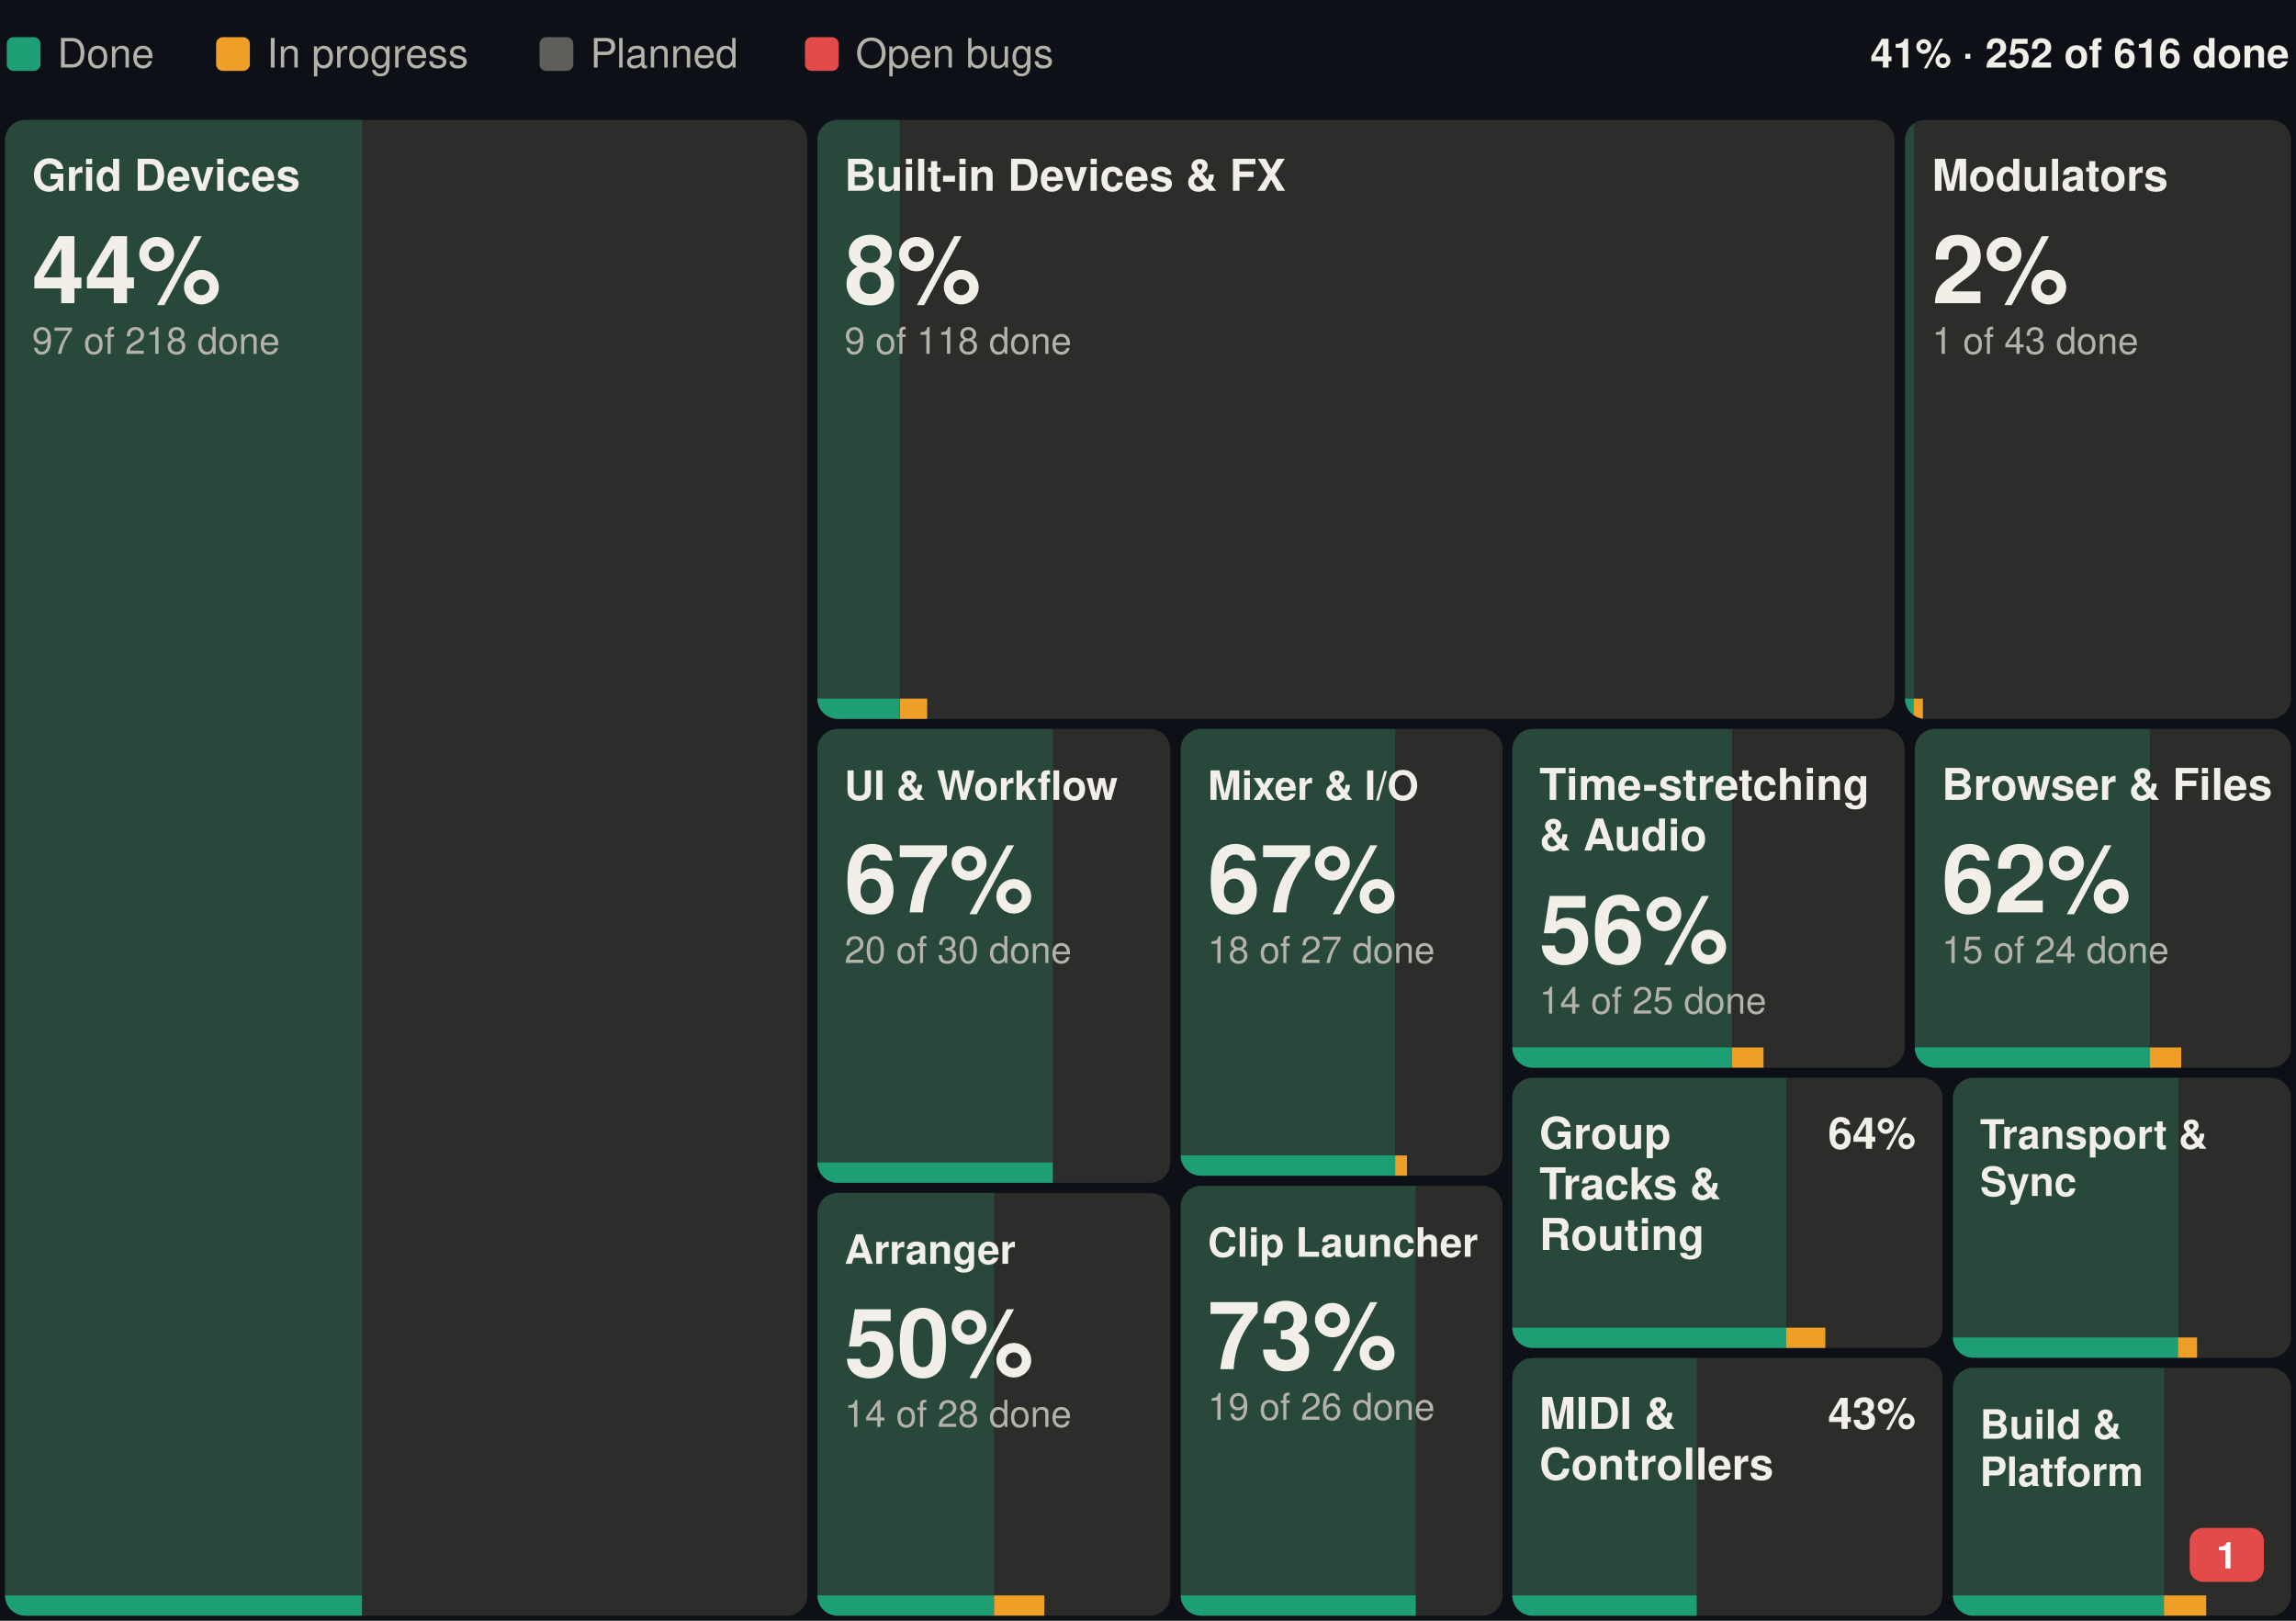
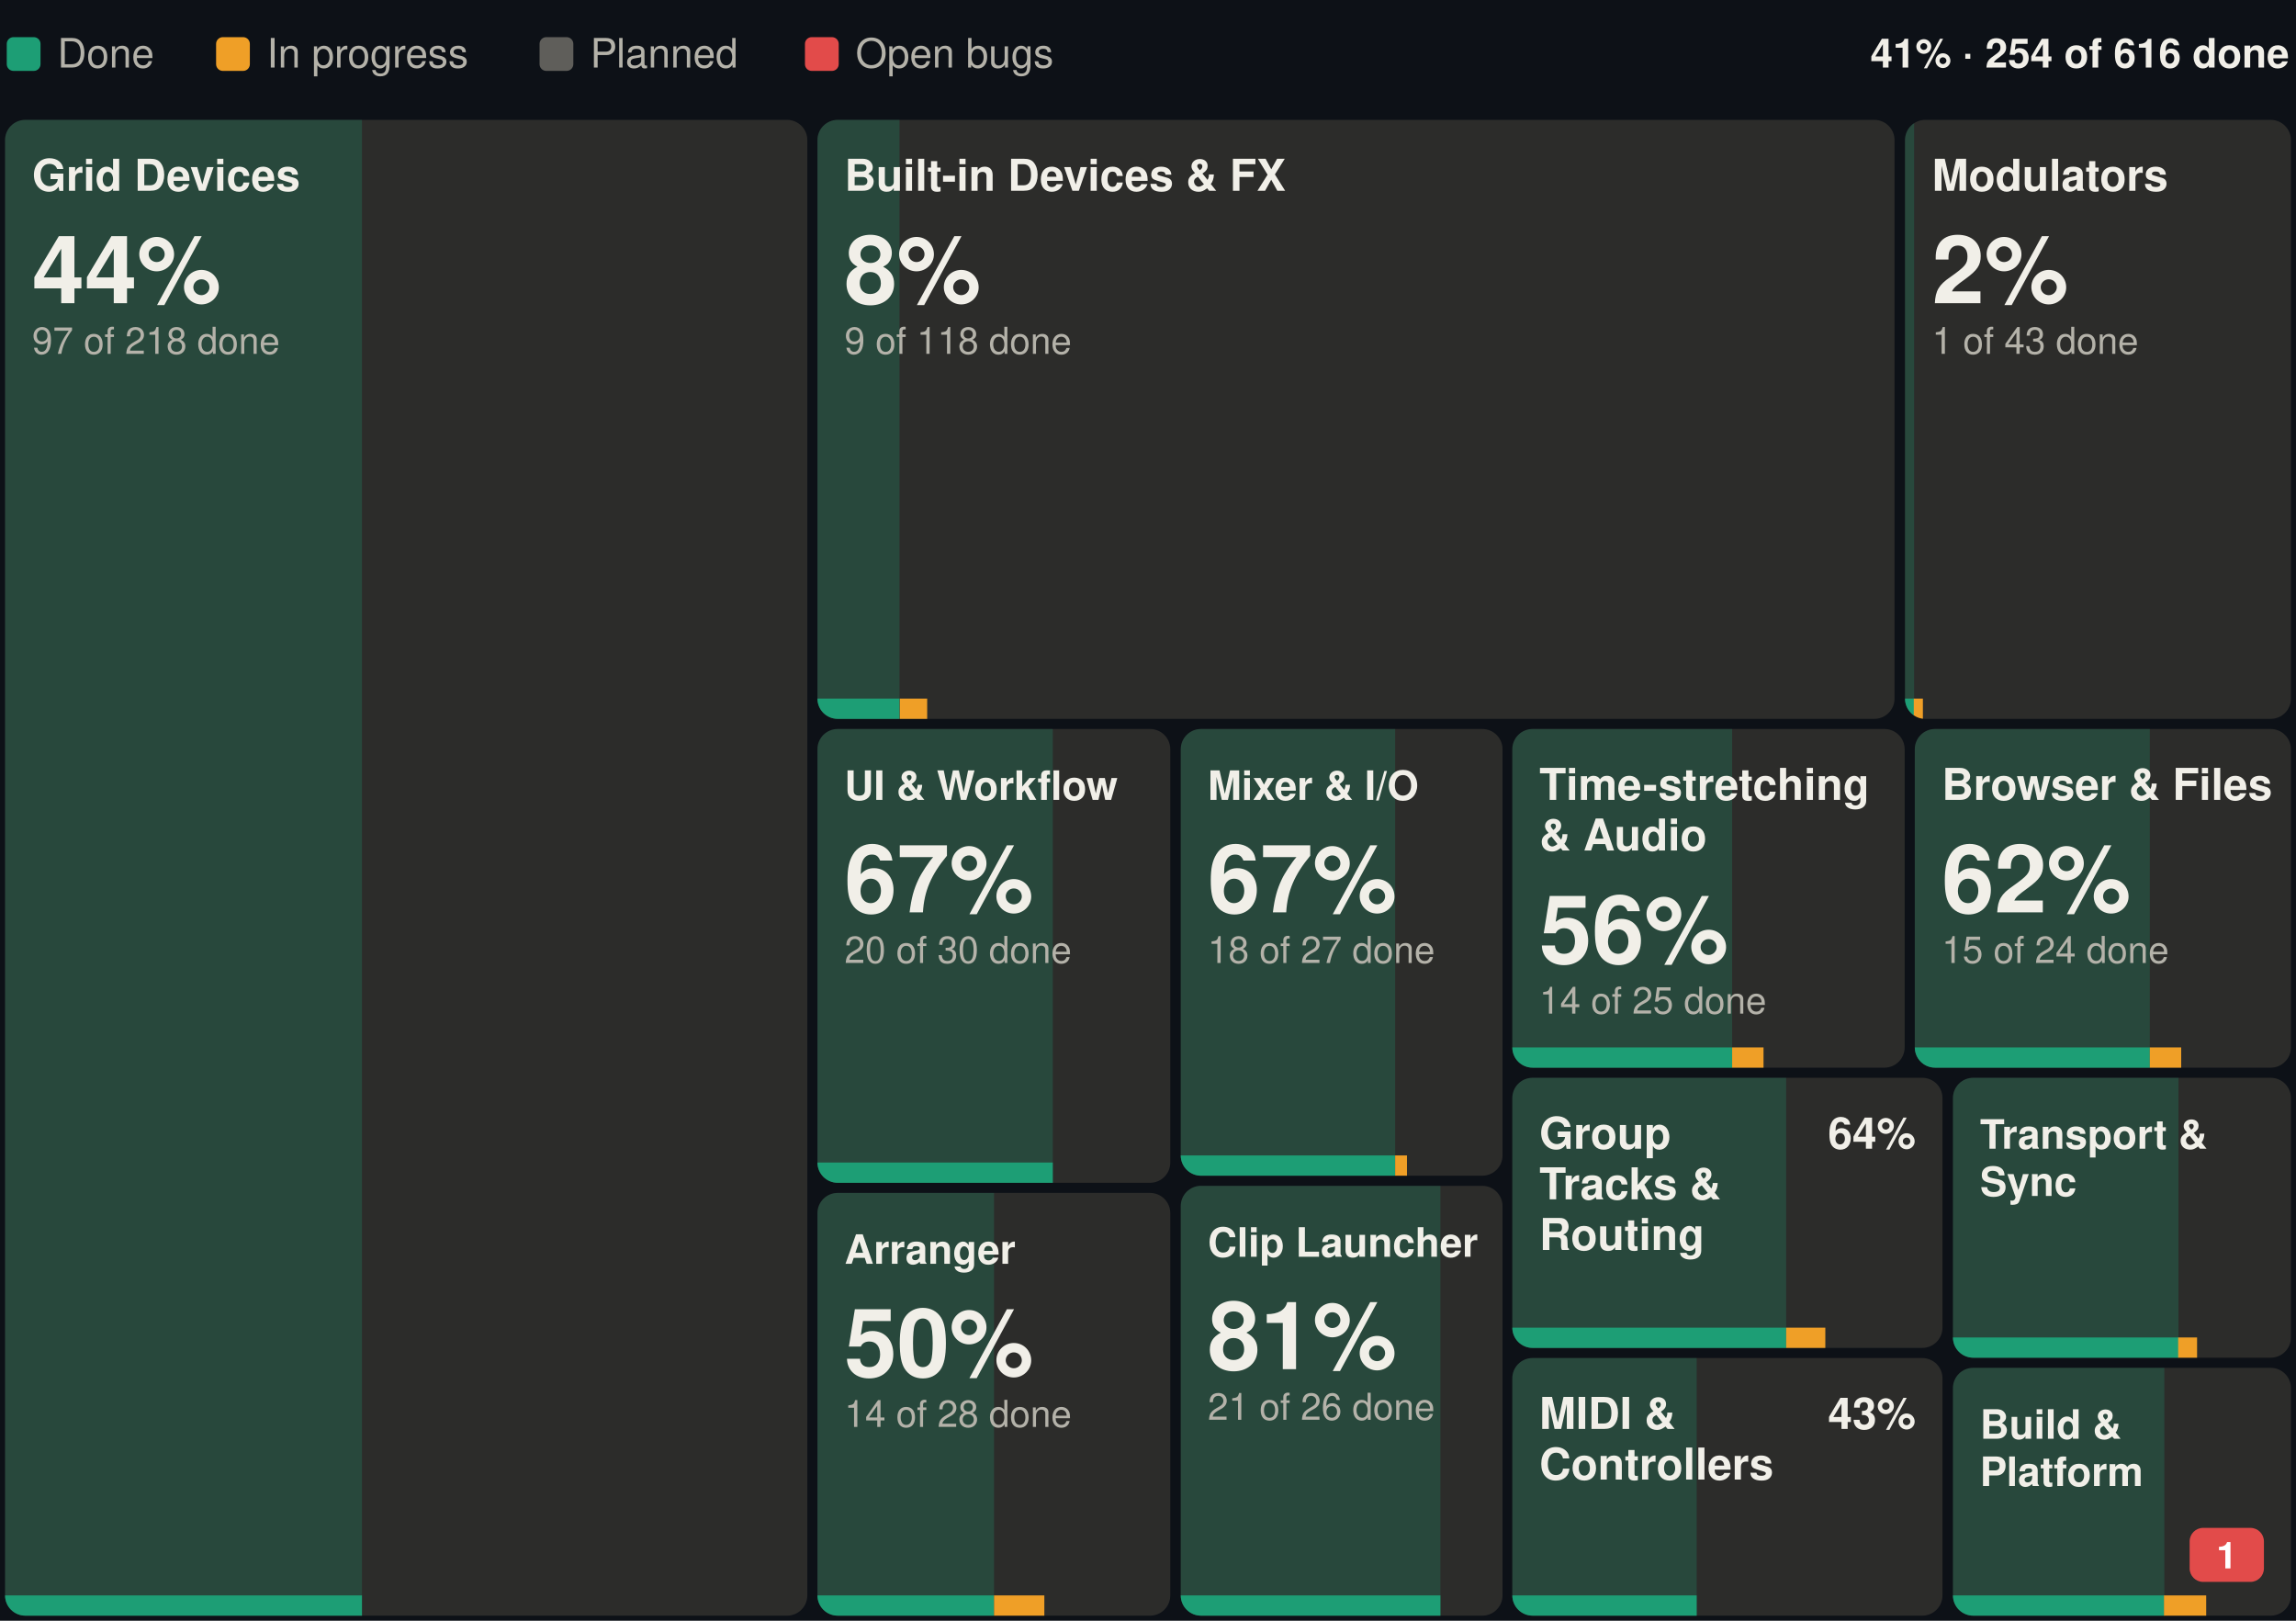
- <svg xmlns="http://www.w3.org/2000/svg" width="680" height="480" viewBox="0 0 680 480" font-family="-apple-system, BlinkMacSystemFont, 'Segoe UI', Helvetica, Arial, sans-serif" role="img" aria-label="Hikaru OpenLive vs Bitwig Studio 5.1.7: 252 of 616 features done">
+ <svg xmlns="http://www.w3.org/2000/svg" width="680" height="480" viewBox="0 0 680 480" font-family="-apple-system, BlinkMacSystemFont, 'Segoe UI', Helvetica, Arial, sans-serif" role="img" aria-label="Hikaru OpenLive vs Bitwig Studio 5.1.7: 254 of 616 features done">
  <rect width="680" height="480" fill="#0d1117" />
-   <text x="678.0" y="20.0" font-size="12" font-weight="600" text-anchor="end" fill="#F1EFE8">41% · 252 of 616 done</text>
+   <text x="678.0" y="20.0" font-size="12" font-weight="600" text-anchor="end" fill="#F1EFE8">41% · 254 of 616 done</text>
  <rect x="2.0" y="11" width="10" height="10" rx="2" fill="#1D9E75" />
  <text x="17.0" y="20.0" font-size="12" fill="#B4B2A9">Done</text>
  <rect x="64.0" y="11" width="10" height="10" rx="2" fill="#EF9F27" />
  <text x="79.0" y="20.0" font-size="12" fill="#B4B2A9">In progress</text>
  <rect x="159.8" y="11" width="10" height="10" rx="2" fill="#5F5E5A" />
  <text x="174.8" y="20.0" font-size="12" fill="#B4B2A9">Planned</text>
  <rect x="238.4" y="11" width="10" height="10" rx="2" fill="#E24B4A" />
  <text x="253.4" y="20.0" font-size="12" fill="#B4B2A9">Open bugs</text>
  <g>
    <clipPath id="b0">
      <rect x="349.7" y="351.2" width="95.3" height="127.3" rx="6" />
    </clipPath>
    <g clip-path="url(#b0)">
      <rect x="349.7" y="351.2" width="95.3" height="127.3" fill="#2C2C2A" />
-       <rect x="349.7" y="351.2" width="69.6" height="127.3" fill="#1D9E75" fill-opacity="0.25" />
-       <rect x="349.7" y="472.5" width="69.6" height="6" fill="#1D9E75" />
+       <rect x="349.7" y="351.2" width="76.9" height="127.3" fill="#1D9E75" fill-opacity="0.25" />
+       <rect x="349.7" y="472.5" width="76.9" height="6" fill="#1D9E75" />
    </g>
    <text x="357.7" y="372.2" font-size="12" font-weight="600" fill="#F1EFE8">Clip Launcher</text>
-     <text x="357.7" y="405.5" font-size="28" font-weight="600" fill="#F1EFE8">73%</text>
-     <text x="357.7" y="420.5" font-size="11" fill="#B4B2A9">19 of 26 done</text>
+     <text x="357.7" y="405.5" font-size="28" font-weight="600" fill="#F1EFE8">81%</text>
+     <text x="357.7" y="420.5" font-size="11" fill="#B4B2A9">21 of 26 done</text>
  </g>
  <g>
    <clipPath id="b1">
      <rect x="242.1" y="353.3" width="104.5" height="125.2" rx="6" />
    </clipPath>
    <g clip-path="url(#b1)">
      <rect x="242.1" y="353.3" width="104.5" height="125.2" fill="#2C2C2A" />
      <rect x="242.1" y="353.3" width="52.3" height="125.2" fill="#1D9E75" fill-opacity="0.25" />
      <rect x="242.1" y="472.5" width="52.3" height="6" fill="#1D9E75" />
      <rect x="294.4" y="472.5" width="14.9" height="6" fill="#EF9F27" />
    </g>
    <text x="250.1" y="374.3" font-size="12" font-weight="600" fill="#F1EFE8">Arranger</text>
    <text x="250.1" y="407.6" font-size="28" font-weight="600" fill="#F1EFE8">50%</text>
    <text x="250.1" y="422.6" font-size="11" fill="#B4B2A9">14 of 28 done</text>
  </g>
  <g>
    <clipPath id="b2">
      <rect x="578.4" y="319.2" width="100.1" height="82.9" rx="6" />
    </clipPath>
    <g clip-path="url(#b2)">
      <rect x="578.4" y="319.2" width="100.1" height="82.9" fill="#2C2C2A" />
      <rect x="578.4" y="319.2" width="66.8" height="82.9" fill="#1D9E75" fill-opacity="0.25" />
      <rect x="578.4" y="396.1" width="66.8" height="6" fill="#1D9E75" />
      <rect x="645.1" y="396.1" width="5.6" height="6" fill="#EF9F27" />
    </g>
    <text x="586.4" y="340.2" font-size="12" font-weight="600" fill="#F1EFE8">Transport &amp;</text>
    <text x="586.4" y="354.2" font-size="12" font-weight="600" fill="#F1EFE8">Sync</text>
  </g>
  <g>
    <clipPath id="b3">
      <rect x="447.9" y="319.2" width="127.4" height="80.0" rx="6" />
    </clipPath>
    <g clip-path="url(#b3)">
      <rect x="447.9" y="319.2" width="127.4" height="80.0" fill="#2C2C2A" />
      <rect x="447.9" y="319.2" width="81.1" height="80.0" fill="#1D9E75" fill-opacity="0.25" />
      <rect x="447.9" y="393.2" width="81.1" height="6" fill="#1D9E75" />
      <rect x="529.0" y="393.2" width="11.6" height="6" fill="#EF9F27" />
    </g>
    <text x="455.9" y="340.2" font-size="13" font-weight="600" fill="#F1EFE8">Group</text>
    <text x="455.9" y="355.2" font-size="13" font-weight="600" fill="#F1EFE8">Tracks &amp;</text>
    <text x="455.9" y="370.2" font-size="13" font-weight="600" fill="#F1EFE8">Routing</text>
    <text x="567.4" y="340.2" font-size="13" font-weight="600" text-anchor="end" fill="#F1EFE8">64%</text>
  </g>
  <g>
    <clipPath id="b4">
      <rect x="447.9" y="215.9" width="116.2" height="100.3" rx="6" />
    </clipPath>
    <g clip-path="url(#b4)">
      <rect x="447.9" y="215.9" width="116.2" height="100.3" fill="#2C2C2A" />
      <rect x="447.9" y="215.9" width="65.1" height="100.3" fill="#1D9E75" fill-opacity="0.25" />
      <rect x="447.9" y="310.2" width="65.1" height="6" fill="#1D9E75" />
      <rect x="513.0" y="310.2" width="9.3" height="6" fill="#EF9F27" />
    </g>
    <text x="455.9" y="236.9" font-size="13" font-weight="600" fill="#F1EFE8">Time-stretching</text>
    <text x="455.9" y="251.9" font-size="13" font-weight="600" fill="#F1EFE8">&amp; Audio</text>
    <text x="455.9" y="285.2" font-size="28" font-weight="600" fill="#F1EFE8">56%</text>
    <text x="455.9" y="300.2" font-size="11" fill="#B4B2A9">14 of 25 done</text>
  </g>
  <g>
    <clipPath id="b5">
      <rect x="242.1" y="35.5" width="319.0" height="177.4" rx="6" />
    </clipPath>
    <g clip-path="url(#b5)">
      <rect x="242.1" y="35.5" width="319.0" height="177.4" fill="#2C2C2A" />
      <rect x="242.1" y="35.5" width="24.3" height="177.4" fill="#1D9E75" fill-opacity="0.25" />
      <rect x="242.1" y="206.9" width="24.3" height="6" fill="#1D9E75" />
      <rect x="266.5" y="206.9" width="8.1" height="6" fill="#EF9F27" />
    </g>
    <text x="250.1" y="56.5" font-size="13" font-weight="600" fill="#F1EFE8">Built-in Devices &amp; FX</text>
    <text x="250.1" y="89.8" font-size="28" font-weight="600" fill="#F1EFE8">8%</text>
    <text x="250.1" y="104.8" font-size="11" fill="#B4B2A9">9 of 118 done</text>
  </g>
  <g>
    <clipPath id="b6">
      <rect x="564.2" y="35.5" width="114.3" height="177.4" rx="6" />
    </clipPath>
    <g clip-path="url(#b6)">
      <rect x="564.2" y="35.5" width="114.3" height="177.4" fill="#2C2C2A" />
      <rect x="564.2" y="35.5" width="2.7" height="177.4" fill="#1D9E75" fill-opacity="0.25" />
      <rect x="564.2" y="206.9" width="2.7" height="6" fill="#1D9E75" />
      <rect x="566.8" y="206.9" width="2.7" height="6" fill="#EF9F27" />
    </g>
    <text x="572.2" y="56.5" font-size="13" font-weight="600" fill="#F1EFE8">Modulators</text>
    <text x="572.2" y="89.8" font-size="28" font-weight="600" fill="#F1EFE8">2%</text>
    <text x="572.2" y="104.8" font-size="11" fill="#B4B2A9">1 of 43 done</text>
  </g>
  <g>
    <clipPath id="b7">
      <rect x="1.5" y="35.5" width="237.6" height="443.0" rx="6" />
    </clipPath>
    <g clip-path="url(#b7)">
      <rect x="1.5" y="35.5" width="237.6" height="443.0" fill="#2C2C2A" />
      <rect x="1.5" y="35.5" width="105.7" height="443.0" fill="#1D9E75" fill-opacity="0.25" />
      <rect x="1.5" y="472.5" width="105.7" height="6" fill="#1D9E75" />
    </g>
    <text x="9.5" y="56.5" font-size="13" font-weight="600" fill="#F1EFE8">Grid Devices</text>
    <text x="9.5" y="89.8" font-size="28" font-weight="600" fill="#F1EFE8">44%</text>
    <text x="9.5" y="104.8" font-size="11" fill="#B4B2A9">97 of 218 done</text>
  </g>
  <g>
    <clipPath id="b8">
      <rect x="349.7" y="215.9" width="95.3" height="132.3" rx="6" />
    </clipPath>
    <g clip-path="url(#b8)">
      <rect x="349.7" y="215.9" width="95.3" height="132.3" fill="#2C2C2A" />
      <rect x="349.7" y="215.9" width="63.5" height="132.3" fill="#1D9E75" fill-opacity="0.25" />
      <rect x="349.7" y="342.2" width="63.5" height="6" fill="#1D9E75" />
      <rect x="413.2" y="342.2" width="3.5" height="6" fill="#EF9F27" />
    </g>
    <text x="357.7" y="236.9" font-size="12" font-weight="600" fill="#F1EFE8">Mixer &amp; I/O</text>
    <text x="357.7" y="270.2" font-size="28" font-weight="600" fill="#F1EFE8">67%</text>
    <text x="357.7" y="285.2" font-size="11" fill="#B4B2A9">18 of 27 done</text>
  </g>
  <g>
    <clipPath id="b9">
      <rect x="567.1" y="215.9" width="111.4" height="100.3" rx="6" />
    </clipPath>
    <g clip-path="url(#b9)">
      <rect x="567.1" y="215.9" width="111.4" height="100.3" fill="#2C2C2A" />
      <rect x="567.1" y="215.9" width="69.6" height="100.3" fill="#1D9E75" fill-opacity="0.25" />
      <rect x="567.1" y="310.2" width="69.6" height="6" fill="#1D9E75" />
      <rect x="636.7" y="310.2" width="9.3" height="6" fill="#EF9F27" />
    </g>
    <text x="575.1" y="236.9" font-size="13" font-weight="600" fill="#F1EFE8">Browser &amp; Files</text>
    <text x="575.1" y="270.2" font-size="28" font-weight="600" fill="#F1EFE8">62%</text>
    <text x="575.1" y="285.2" font-size="11" fill="#B4B2A9">15 of 24 done</text>
  </g>
  <g>
    <clipPath id="b10">
      <rect x="447.9" y="402.2" width="127.4" height="76.3" rx="6" />
    </clipPath>
    <g clip-path="url(#b10)">
      <rect x="447.9" y="402.2" width="127.4" height="76.3" fill="#2C2C2A" />
      <rect x="447.9" y="402.2" width="54.6" height="76.3" fill="#1D9E75" fill-opacity="0.25" />
      <rect x="447.9" y="472.5" width="54.6" height="6" fill="#1D9E75" />
    </g>
    <text x="455.9" y="423.2" font-size="13" font-weight="600" fill="#F1EFE8">MIDI &amp;</text>
    <text x="455.9" y="438.2" font-size="13" font-weight="600" fill="#F1EFE8">Controllers</text>
    <text x="567.4" y="423.2" font-size="13" font-weight="600" text-anchor="end" fill="#F1EFE8">43%</text>
  </g>
  <g>
    <clipPath id="b11">
      <rect x="242.1" y="215.9" width="104.5" height="134.4" rx="6" />
    </clipPath>
    <g clip-path="url(#b11)">
      <rect x="242.1" y="215.9" width="104.5" height="134.4" fill="#2C2C2A" />
      <rect x="242.1" y="215.9" width="69.7" height="134.4" fill="#1D9E75" fill-opacity="0.25" />
      <rect x="242.1" y="344.3" width="69.7" height="6" fill="#1D9E75" />
    </g>
    <text x="250.1" y="236.9" font-size="12" font-weight="600" fill="#F1EFE8">UI &amp; Workflow</text>
    <text x="250.1" y="270.2" font-size="28" font-weight="600" fill="#F1EFE8">67%</text>
    <text x="250.1" y="285.2" font-size="11" fill="#B4B2A9">20 of 30 done</text>
  </g>
  <g>
    <clipPath id="b12">
      <rect x="578.4" y="405.1" width="100.1" height="73.4" rx="6" />
    </clipPath>
    <g clip-path="url(#b12)">
      <rect x="578.4" y="405.1" width="100.1" height="73.4" fill="#2C2C2A" />
      <rect x="578.4" y="405.1" width="62.6" height="73.4" fill="#1D9E75" fill-opacity="0.25" />
      <rect x="578.4" y="472.5" width="62.6" height="6" fill="#1D9E75" />
      <rect x="640.9" y="472.5" width="12.5" height="6" fill="#EF9F27" />
    </g>
    <text x="586.4" y="426.1" font-size="12" font-weight="600" fill="#F1EFE8">Build &amp;</text>
    <text x="586.4" y="440.1" font-size="12" font-weight="600" fill="#F1EFE8">Platform</text>
    <rect x="648.5" y="452.5" width="22.0" height="16.0" rx="4" fill="#E24B4A" />
    <text x="659.5" y="464.5" font-size="11" font-weight="600" text-anchor="middle" fill="#ffffff">1</text>
  </g>
</svg>
